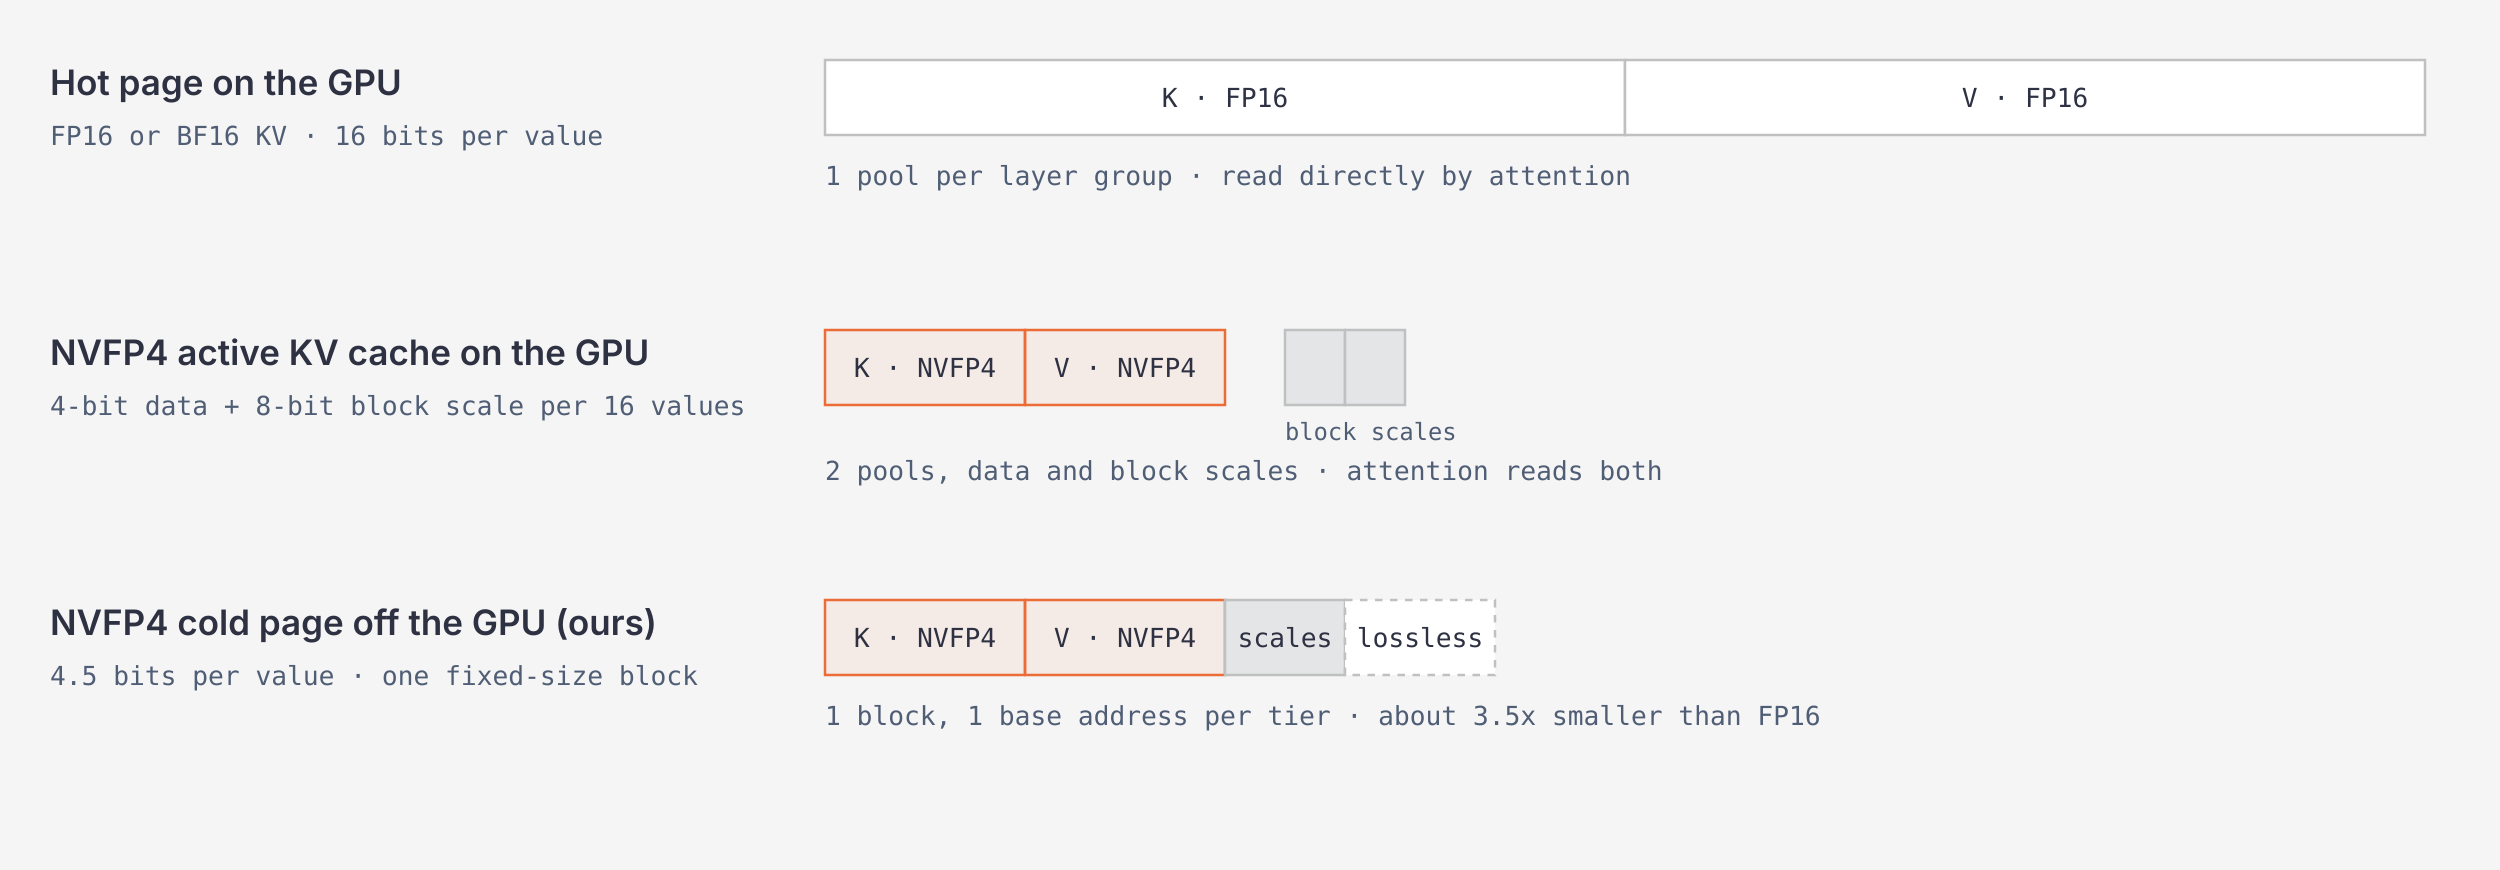
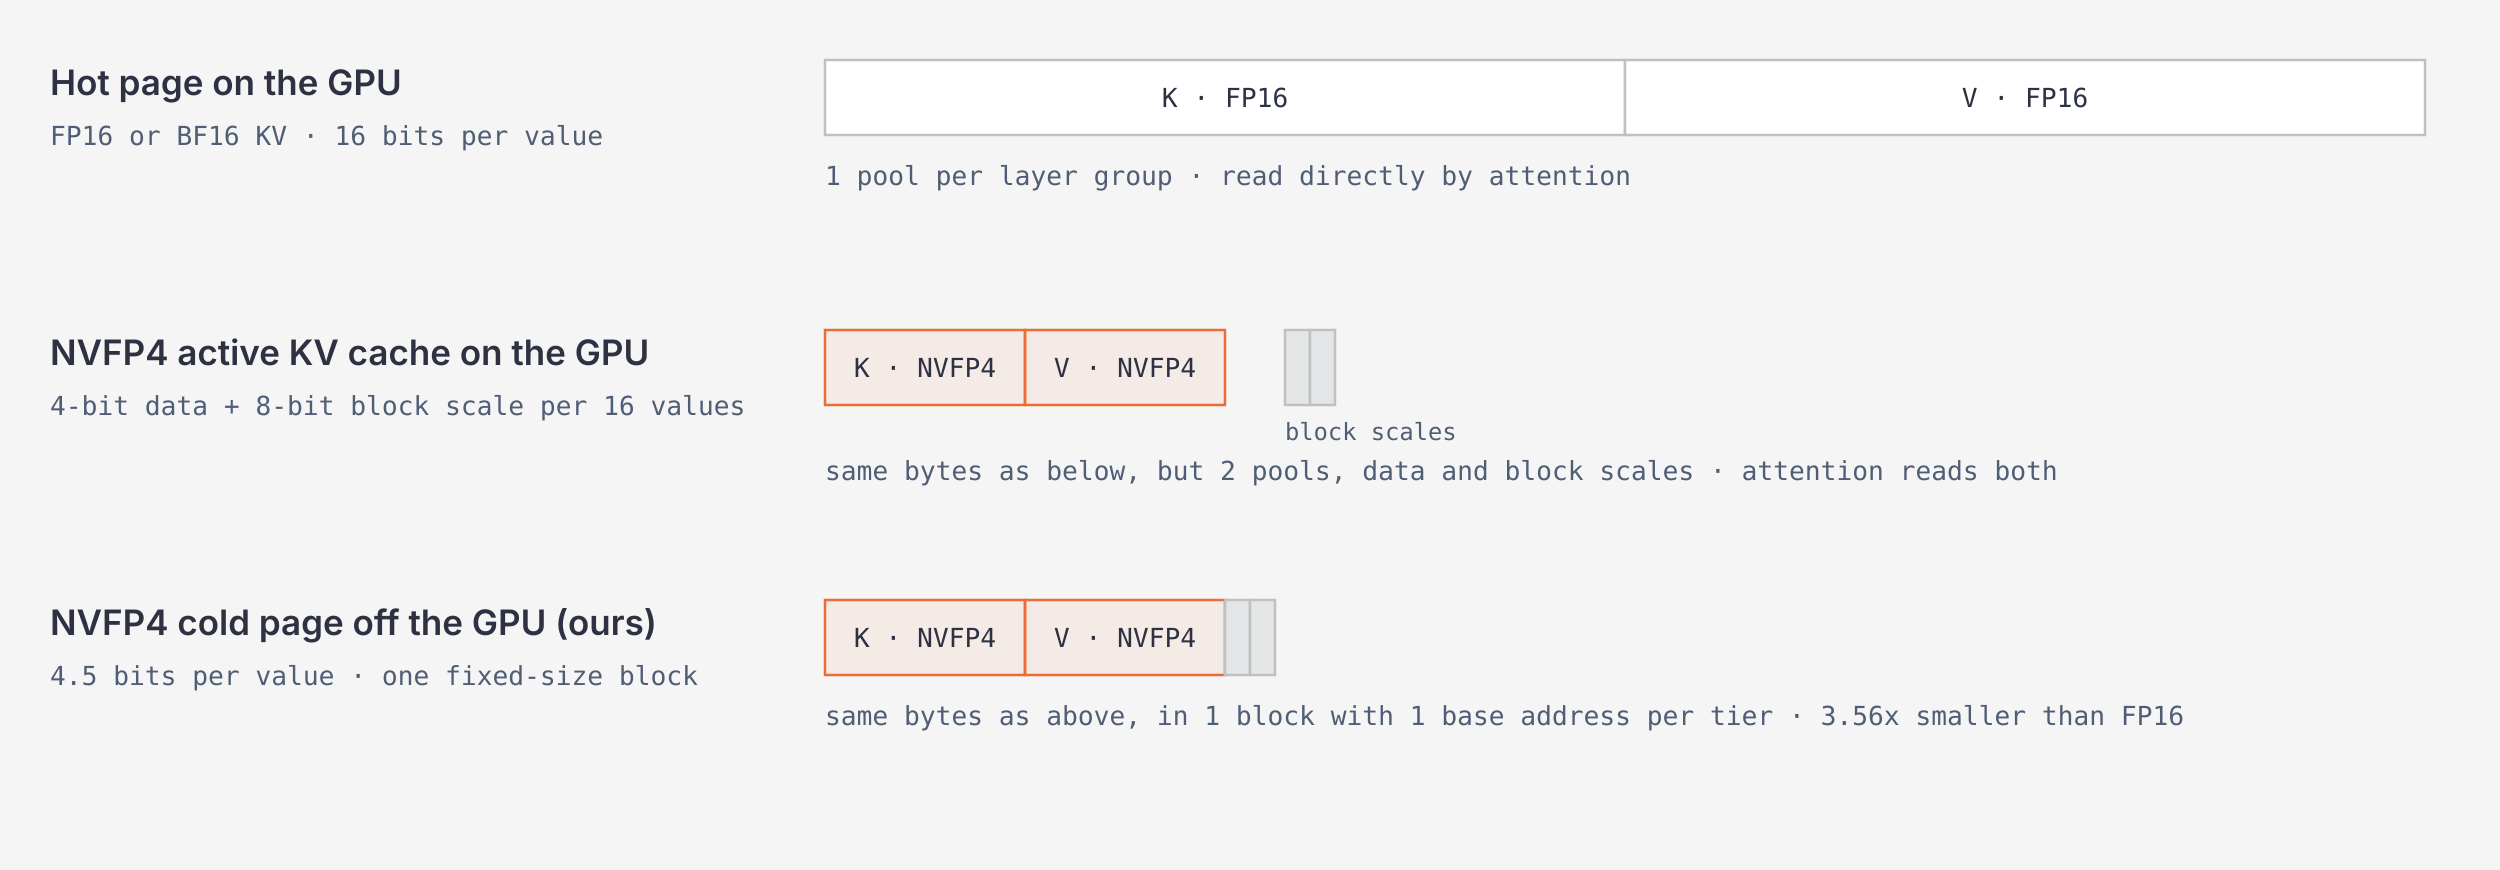
<svg xmlns="http://www.w3.org/2000/svg" viewBox="0 0 1000 348" width="1000" height="348">
  <defs>
    <marker id="ah" markerWidth="8" markerHeight="8" refX="7" refY="4" orient="auto" markerUnits="userSpaceOnUse">
      <path d="M0,0.5 L7,4 L0,7.5" fill="none" stroke="#4f5d75" stroke-width="1" />
    </marker>
  </defs>
  <rect width="1000" height="348" fill="#f5f5f5" />
  <text x="20.0" y="38.0" font-family="'Geist','Inter',system-ui,-apple-system,'Segoe UI',sans-serif" font-size="14" font-weight="600" fill="#2d3142" text-anchor="start">Hot page on the GPU</text>
  <text x="20.0" y="58.0" font-family="'Geist Mono','SFMono-Regular',Menlo,Consolas,monospace" font-size="10.5" font-weight="500" fill="#4f5d75" text-anchor="start">FP16 or BF16 KV · 16 bits per value</text>
  <rect x="330.0" y="24" width="320.0" height="30" fill="#ffffff" stroke="#bfc0c0" stroke-width="1" />
  <text x="490.0" y="42.8" font-family="'Geist Mono','SFMono-Regular',Menlo,Consolas,monospace" font-size="10.5" font-weight="500" fill="#2d3142" text-anchor="middle">K · FP16</text>
  <rect x="650.0" y="24" width="320.0" height="30" fill="#ffffff" stroke="#bfc0c0" stroke-width="1" />
  <text x="810.0" y="42.8" font-family="'Geist Mono','SFMono-Regular',Menlo,Consolas,monospace" font-size="10.5" font-weight="500" fill="#2d3142" text-anchor="middle">V · FP16</text>
  <text x="330.0" y="74.0" font-family="'Geist Mono','SFMono-Regular',Menlo,Consolas,monospace" font-size="10.5" font-weight="500" fill="#4f5d75" text-anchor="start">1 pool per layer group · read directly by attention</text>
  <text x="20.0" y="146.0" font-family="'Geist','Inter',system-ui,-apple-system,'Segoe UI',sans-serif" font-size="14" font-weight="600" fill="#2d3142" text-anchor="start">NVFP4 active KV cache on the GPU</text>
  <text x="20.0" y="166.0" font-family="'Geist Mono','SFMono-Regular',Menlo,Consolas,monospace" font-size="10.5" font-weight="500" fill="#4f5d75" text-anchor="start">4-bit data + 8-bit block scale per 16 values</text>
  <rect x="330.0" y="132" width="80.0" height="30" fill="rgba(235,108,54,0.08)" stroke="#eb6c36" stroke-width="1" />
  <text x="370.0" y="150.8" font-family="'Geist Mono','SFMono-Regular',Menlo,Consolas,monospace" font-size="10.5" font-weight="500" fill="#2d3142" text-anchor="middle">K · NVFP4</text>
  <rect x="410.0" y="132" width="80.0" height="30" fill="rgba(235,108,54,0.08)" stroke="#eb6c36" stroke-width="1" />
  <text x="450.0" y="150.8" font-family="'Geist Mono','SFMono-Regular',Menlo,Consolas,monospace" font-size="10.5" font-weight="500" fill="#2d3142" text-anchor="middle">V · NVFP4</text>
-   <rect x="514.0" y="132" width="24.0" height="30" fill="#e4e5e7" stroke="#bfc0c0" stroke-width="1" />
-   <rect x="538.0" y="132" width="24.0" height="30" fill="#e4e5e7" stroke="#bfc0c0" stroke-width="1" />
+   <rect x="514.0" y="132" width="10.0" height="30" fill="#e4e5e7" stroke="#bfc0c0" stroke-width="1" />
+   <rect x="524.0" y="132" width="10.0" height="30" fill="#e4e5e7" stroke="#bfc0c0" stroke-width="1" />
  <text x="514.0" y="176.0" font-family="'Geist Mono','SFMono-Regular',Menlo,Consolas,monospace" font-size="9.5" font-weight="500" fill="#4f5d75" text-anchor="start">block scales</text>
-   <text x="330.0" y="192.0" font-family="'Geist Mono','SFMono-Regular',Menlo,Consolas,monospace" font-size="10.5" font-weight="500" fill="#4f5d75" text-anchor="start">2 pools, data and block scales · attention reads both</text>
+   <text x="330.0" y="192.0" font-family="'Geist Mono','SFMono-Regular',Menlo,Consolas,monospace" font-size="10.5" font-weight="500" fill="#4f5d75" text-anchor="start">same bytes as below, but 2 pools, data and block scales · attention reads both</text>
  <text x="20.0" y="254.0" font-family="'Geist','Inter',system-ui,-apple-system,'Segoe UI',sans-serif" font-size="14" font-weight="600" fill="#2d3142" text-anchor="start">NVFP4 cold page off the GPU (ours)</text>
  <text x="20.0" y="274.0" font-family="'Geist Mono','SFMono-Regular',Menlo,Consolas,monospace" font-size="10.5" font-weight="500" fill="#4f5d75" text-anchor="start">4.5 bits per value · one fixed-size block</text>
  <rect x="330.0" y="240" width="80.0" height="30" fill="rgba(235,108,54,0.08)" stroke="#eb6c36" stroke-width="1" />
  <text x="370.0" y="258.8" font-family="'Geist Mono','SFMono-Regular',Menlo,Consolas,monospace" font-size="10.5" font-weight="500" fill="#2d3142" text-anchor="middle">K · NVFP4</text>
  <rect x="410.0" y="240" width="80.0" height="30" fill="rgba(235,108,54,0.08)" stroke="#eb6c36" stroke-width="1" />
  <text x="450.0" y="258.8" font-family="'Geist Mono','SFMono-Regular',Menlo,Consolas,monospace" font-size="10.5" font-weight="500" fill="#2d3142" text-anchor="middle">V · NVFP4</text>
-   <rect x="490.0" y="240" width="48.0" height="30" fill="#e4e5e7" stroke="#bfc0c0" stroke-width="1" />
-   <text x="514.0" y="258.8" font-family="'Geist Mono','SFMono-Regular',Menlo,Consolas,monospace" font-size="10.5" font-weight="500" fill="#2d3142" text-anchor="middle">scales</text>
-   <rect x="538.0" y="240" width="60.0" height="30" fill="#ffffff" stroke="#bfc0c0" stroke-width="1" stroke-dasharray="3,3" />
-   <text x="568.0" y="258.8" font-family="'Geist Mono','SFMono-Regular',Menlo,Consolas,monospace" font-size="10.5" font-weight="500" fill="#2d3142" text-anchor="middle">lossless</text>
-   <text x="330.0" y="290.0" font-family="'Geist Mono','SFMono-Regular',Menlo,Consolas,monospace" font-size="10.5" font-weight="500" fill="#4f5d75" text-anchor="start">1 block, 1 base address per tier · about 3.5x smaller than FP16</text>
+   <rect x="490.0" y="240" width="10.0" height="30" fill="#e4e5e7" stroke="#bfc0c0" stroke-width="1" />
+   <rect x="500.0" y="240" width="10.0" height="30" fill="#e4e5e7" stroke="#bfc0c0" stroke-width="1" />
+   <text x="330.0" y="290.0" font-family="'Geist Mono','SFMono-Regular',Menlo,Consolas,monospace" font-size="10.5" font-weight="500" fill="#4f5d75" text-anchor="start">same bytes as above, in 1 block with 1 base address per tier · 3.56x smaller than FP16</text>
</svg>
